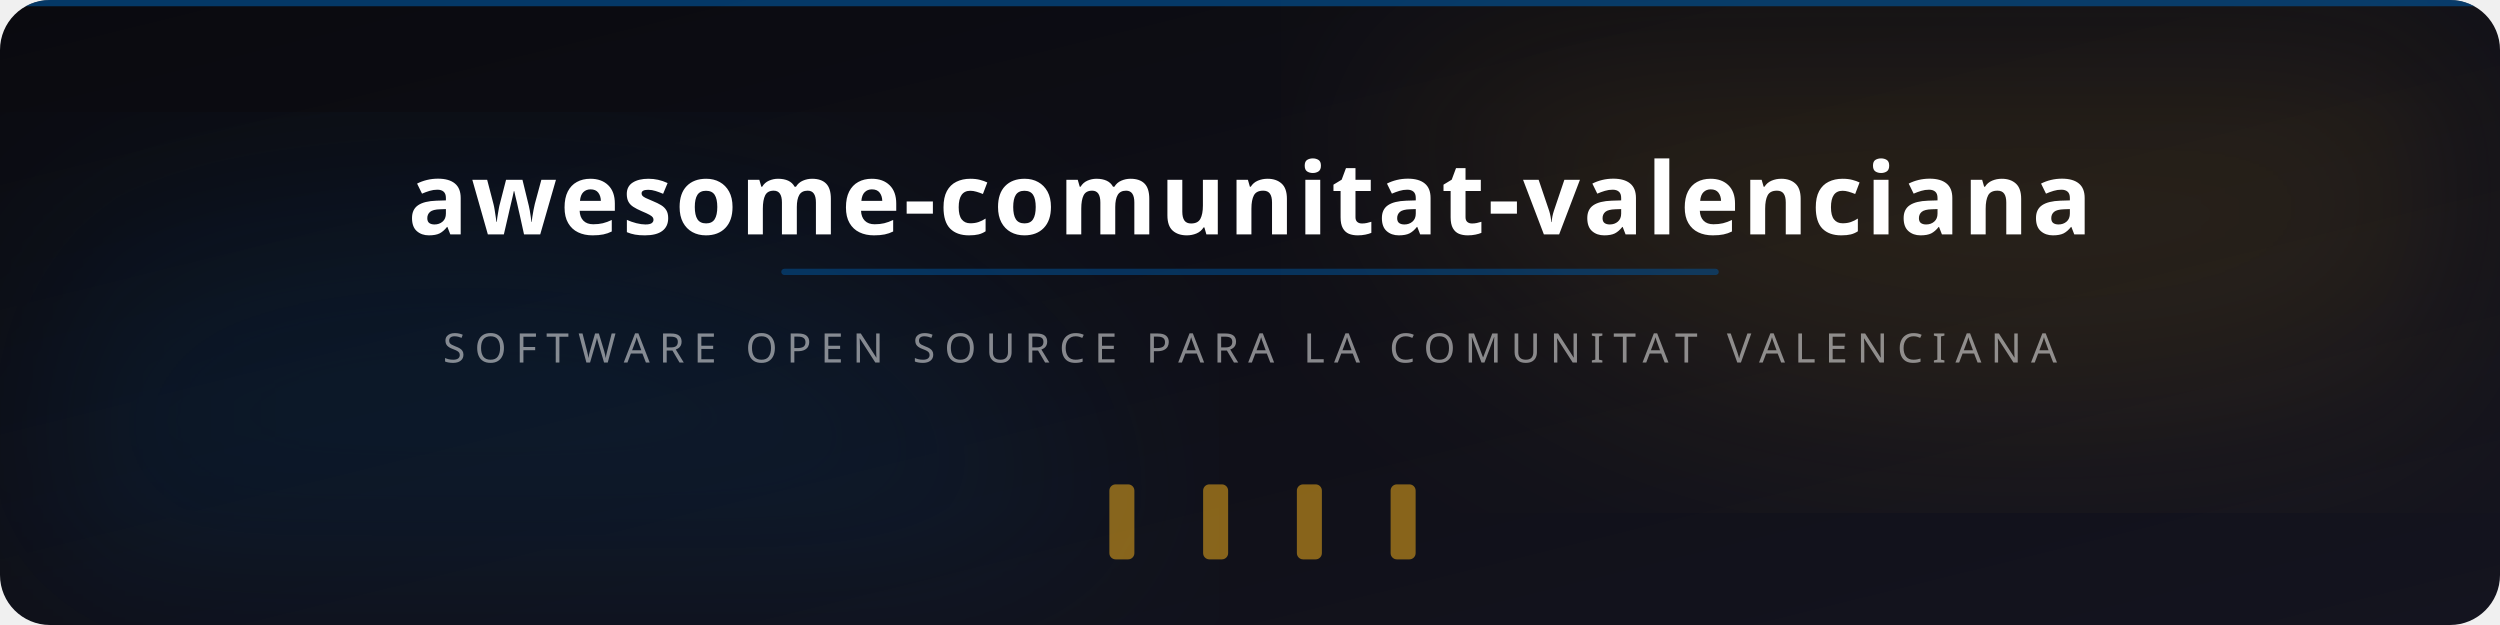
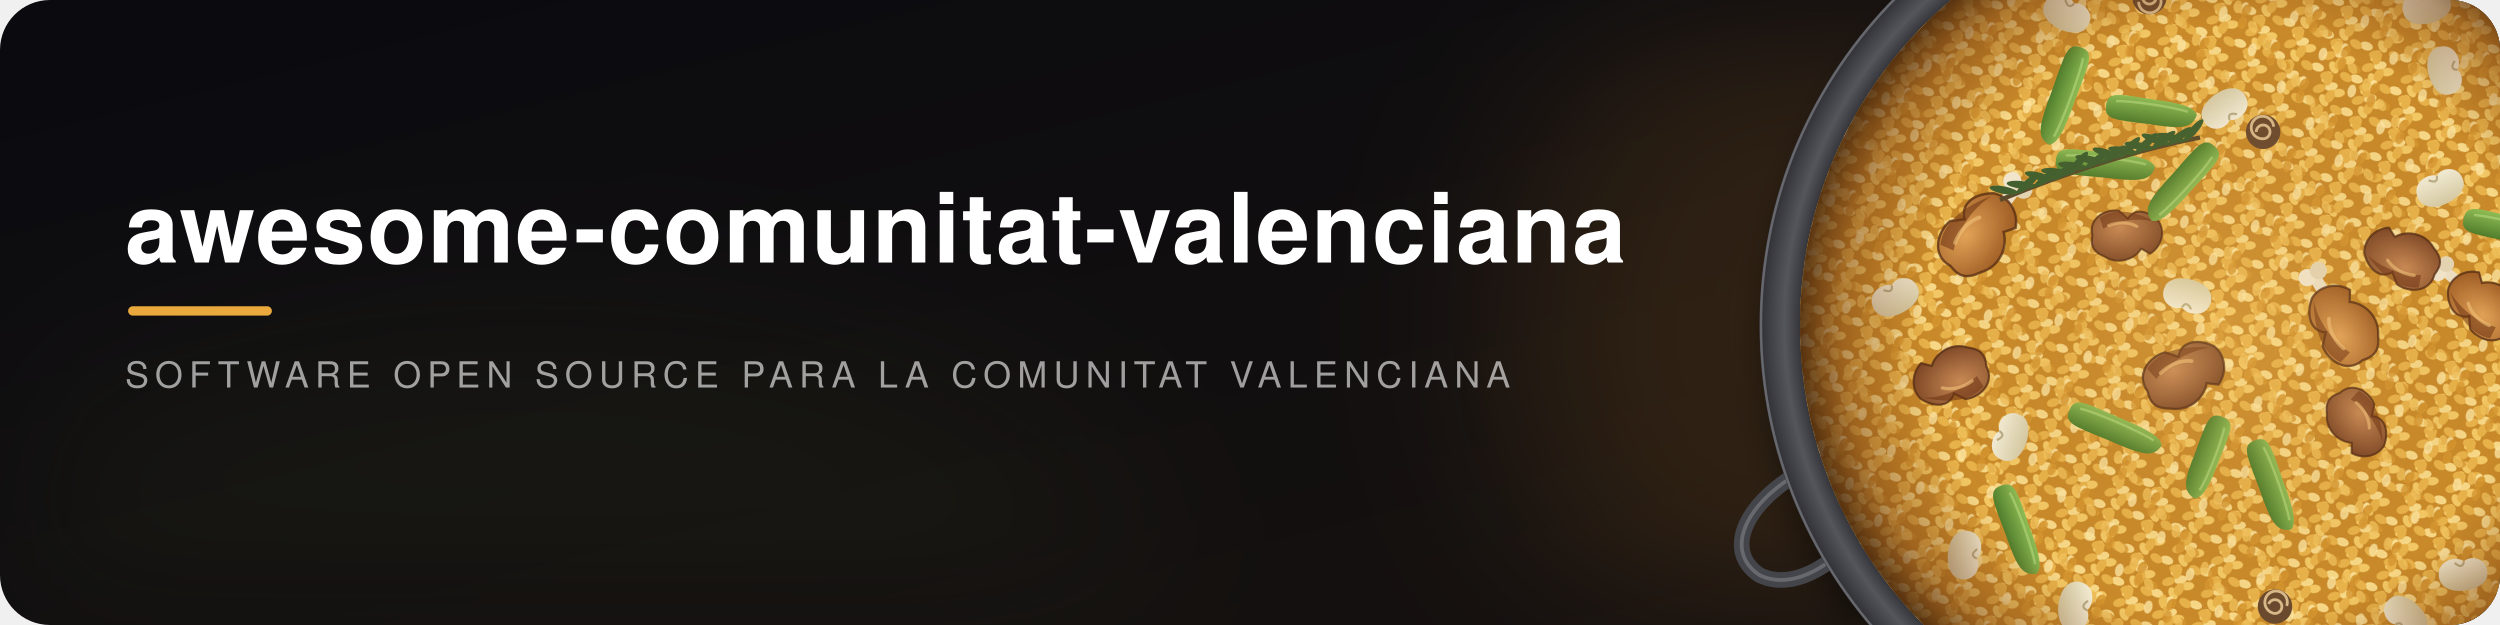
<svg xmlns="http://www.w3.org/2000/svg" viewBox="0 0 800 200" width="800" height="200">
  <defs>
-     <clipPath id="r">
+     <clipPath id="c-clip">
      <rect width="800" height="200" rx="16" />
    </clipPath>
-     <linearGradient id="bg" x1="0%" y1="0%" x2="100%" y2="100%">
+     <clipPath id="c-rice">
+       <circle cx="712" cy="104" r="136" />
+     </clipPath>
+     <linearGradient id="c-bg" x1="0" y1="0" x2="1" y2="1">
      <stop offset="0%" stop-color="#0a0a0f" />
-       <stop offset="100%" stop-color="#14141f" />
+       <stop offset="100%" stop-color="#17120f" />
    </linearGradient>
-     <filter id="b1">
-       <feGaussianBlur stdDeviation="40" />
+     <pattern id="c-grain" width="13" height="11" patternUnits="userSpaceOnUse" patternTransform="rotate(17)">
+       <rect width="13" height="11" fill="#c98a2a" />
+       <ellipse cx="5.5" cy="0.3" rx="2.1" ry="1.35" fill="#f3c865" transform="rotate(47 5.5 0.3)" />
+       <ellipse cx="5.5" cy="11.3" rx="2.1" ry="1.35" fill="#f3c865" transform="rotate(47 5.5 11.3)" />
+       <ellipse cx="0.5" cy="1.7" rx="2.1" ry="1.35" fill="#f7d887" transform="rotate(2 0.5 1.7)" />
+       <ellipse cx="0.5" cy="12.7" rx="2.1" ry="1.35" fill="#f7d887" transform="rotate(2 0.5 12.7)" />
+       <ellipse cx="13.5" cy="1.7" rx="2.1" ry="1.35" fill="#f7d887" transform="rotate(2 13.5 1.7)" />
+       <ellipse cx="13.5" cy="12.7" rx="2.1" ry="1.35" fill="#f7d887" transform="rotate(2 13.5 12.7)" />
+       <ellipse cx="4.2" cy="3.9" rx="2.1" ry="1.35" fill="#f3c865" transform="rotate(112 4.2 3.9)" />
+       <ellipse cx="6.5" cy="6.4" rx="2.1" ry="1.35" fill="#f7d887" transform="rotate(153 6.5 6.4)" />
+       <ellipse cx="9.3" cy="7.7" rx="2.1" ry="1.35" fill="#f3c865" transform="rotate(158 9.3 7.7)" />
+       <ellipse cx="4.9" cy="4.5" rx="2.1" ry="1.35" fill="#e8b24a" transform="rotate(95 4.9 4.5)" />
+       <ellipse cx="7.0" cy="9.5" rx="2.1" ry="1.35" fill="#e8b24a" transform="rotate(96 7.0 9.5)" />
+       <ellipse cx="7.0" cy="-1.5" rx="2.1" ry="1.35" fill="#e8b24a" transform="rotate(96 7.0 -1.5)" />
+       <ellipse cx="6.9" cy="9.4" rx="2.1" ry="1.35" fill="#e8b24a" transform="rotate(110 6.9 9.4)" />
+       <ellipse cx="6.9" cy="-1.6" rx="2.1" ry="1.35" fill="#e8b24a" transform="rotate(110 6.9 -1.6)" />
+       <ellipse cx="3.0" cy="8.1" rx="2.1" ry="1.35" fill="#e8b24a" transform="rotate(146 3.0 8.1)" />
+       <ellipse cx="3.0" cy="-2.9" rx="2.1" ry="1.35" fill="#e8b24a" transform="rotate(146 3.0 -2.9)" />
+       <ellipse cx="4.1" cy="3.5" rx="2.1" ry="1.35" fill="#e8b24a" transform="rotate(166 4.1 3.5)" />
+       <ellipse cx="10.1" cy="2.1" rx="2.1" ry="1.35" fill="#e8b24a" transform="rotate(17 10.1 2.1)" />
+       <ellipse cx="10.1" cy="13.1" rx="2.1" ry="1.35" fill="#e8b24a" transform="rotate(17 10.1 13.1)" />
+       <ellipse cx="-2.9" cy="2.1" rx="2.1" ry="1.35" fill="#e8b24a" transform="rotate(17 -2.9 2.1)" />
+       <ellipse cx="-2.9" cy="13.1" rx="2.1" ry="1.35" fill="#e8b24a" transform="rotate(17 -2.9 13.1)" />
+     </pattern>
+     <pattern id="c-grain2" width="17" height="15" patternUnits="userSpaceOnUse" patternTransform="rotate(-38)">
+       <ellipse cx="2.3" cy="1.3" rx="2.1" ry="1.35" fill="#d4952f" transform="rotate(70 2.3 1.3)" />
+       <ellipse cx="2.3" cy="16.3" rx="2.1" ry="1.35" fill="#d4952f" transform="rotate(70 2.3 16.3)" />
+       <ellipse cx="19.3" cy="1.3" rx="2.1" ry="1.35" fill="#d4952f" transform="rotate(70 19.3 1.3)" />
+       <ellipse cx="19.3" cy="16.3" rx="2.1" ry="1.35" fill="#d4952f" transform="rotate(70 19.3 16.3)" />
+       <ellipse cx="14.1" cy="6.3" rx="2.1" ry="1.35" fill="#fbe3a0" transform="rotate(142 14.1 6.3)" />
+       <ellipse cx="-2.9" cy="6.3" rx="2.1" ry="1.35" fill="#fbe3a0" transform="rotate(142 -2.9 6.3)" />
+       <ellipse cx="3.4" cy="9.4" rx="2.1" ry="1.35" fill="#fbe3a0" transform="rotate(144 3.4 9.4)" />
+       <ellipse cx="3.4" cy="10.2" rx="2.1" ry="1.35" fill="#d4952f" transform="rotate(164 3.4 10.2)" />
+       <ellipse cx="2.0" cy="7.6" rx="2.1" ry="1.35" fill="#efbf5a" transform="rotate(136 2.0 7.6)" />
+       <ellipse cx="19.0" cy="7.6" rx="2.1" ry="1.35" fill="#efbf5a" transform="rotate(136 19.0 7.6)" />
+       <ellipse cx="17.0" cy="12.5" rx="2.1" ry="1.35" fill="#d4952f" transform="rotate(145 17.0 12.5)" />
+       <ellipse cx="17.0" cy="-2.5" rx="2.1" ry="1.35" fill="#d4952f" transform="rotate(145 17.0 -2.5)" />
+       <ellipse cx="-0.0" cy="12.5" rx="2.1" ry="1.35" fill="#d4952f" transform="rotate(145 -0.0 12.5)" />
+       <ellipse cx="-0.0" cy="-2.5" rx="2.1" ry="1.35" fill="#d4952f" transform="rotate(145 -0.0 -2.5)" />
+       <ellipse cx="1.8" cy="0.6" rx="2.1" ry="1.35" fill="#efbf5a" transform="rotate(99 1.8 0.6)" />
+       <ellipse cx="1.8" cy="15.6" rx="2.1" ry="1.35" fill="#efbf5a" transform="rotate(99 1.8 15.6)" />
+       <ellipse cx="18.8" cy="0.6" rx="2.1" ry="1.35" fill="#efbf5a" transform="rotate(99 18.8 0.6)" />
+       <ellipse cx="18.8" cy="15.6" rx="2.1" ry="1.35" fill="#efbf5a" transform="rotate(99 18.8 15.6)" />
+     </pattern>
+     <radialGradient id="c-burn" cx="712" cy="104" r="136" gradientUnits="userSpaceOnUse">
+       <stop offset="0%" stop-color="#ffd27a" stop-opacity="0.18" />
+       <stop offset="70%" stop-color="#8a4a12" stop-opacity="0" />
+       <stop offset="90%" stop-color="#6b3510" stop-opacity="0.45" />
+       <stop offset="100%" stop-color="#3a1c08" stop-opacity="0.8" />
+     </radialGradient>
+     <radialGradient id="c-rim" cx="712" cy="104" r="150" gradientUnits="userSpaceOnUse">
+       <stop offset="88%" stop-color="#1c1c20" />
+       <stop offset="94%" stop-color="#55565c" />
+       <stop offset="100%" stop-color="#2a2a2f" />
+     </radialGradient>
+     <linearGradient id="c-bean" x1="0" y1="0" x2="0" y2="1">
+       <stop offset="0%" stop-color="#8fbd55" />
+       <stop offset="100%" stop-color="#4f7d2c" />
+     </linearGradient>
+     <linearGradient id="c-garr" x1="0" y1="0" x2="0" y2="1">
+       <stop offset="0%" stop-color="#f4eed8" />
+       <stop offset="100%" stop-color="#d6cba4" />
+     </linearGradient>
+     <radialGradient id="c-chk" cx="0.4" cy="0.35" r="0.7">
+       <stop offset="0%" stop-color="#e3a458" />
+       <stop offset="100%" stop-color="#9c5a22" />
+     </radialGradient>
+     <radialGradient id="c-rab" cx="0.4" cy="0.35" r="0.7">
+       <stop offset="0%" stop-color="#c98a55" />
+       <stop offset="100%" stop-color="#7a4424" />
+     </radialGradient>
+     <filter id="c-glow" x="-50%" y="-50%" width="200%" height="200%">
+       <feGaussianBlur stdDeviation="30" />
+     </filter>
+     <filter id="c-shadow" x="-20%" y="-20%" width="140%" height="140%">
+       <feGaussianBlur stdDeviation="6" />
    </filter>
  </defs>
-   <g clip-path="url(#r)">
-     <rect width="800" height="200" fill="url(#bg)" />
-     <ellipse cx="150" cy="180" rx="200" ry="120" fill="#0056A0" opacity="0.15" filter="url(#b1)" />
-     <ellipse cx="650" cy="20" rx="200" ry="120" fill="#FFB81C" opacity="0.1" filter="url(#b1)" />
-     <rect width="800" height="2" fill="#0056A0" opacity="0.6" />
-     <text x="400" y="75" text-anchor="middle" font-family="system-ui,sans-serif" font-size="32" fill="#fff" font-weight="700" letter-spacing="1">awesome-comunitat-valenciana</text>
-     <rect x="250" y="86" width="300" height="2" rx="1" fill="#0056A0" opacity="0.5" />
-     <text x="400" y="116" text-anchor="middle" font-family="system-ui,sans-serif" font-size="13" fill="rgba(255,255,255,0.5)" font-weight="300" letter-spacing="3">SOFTWARE OPEN SOURCE PARA LA COMUNITAT VALENCIANA</text>
-     <g fill="#FFB81C" opacity="0.5" transform="translate(400,155)">
-       <rect x="-45" y="0" width="8" height="24" rx="2" />
-       <rect x="-15" y="0" width="8" height="24" rx="2" />
-       <rect x="15" y="0" width="8" height="24" rx="2" />
-       <rect x="45" y="0" width="8" height="24" rx="2" />
+   <g clip-path="url(#c-clip)">
+     <rect width="800" height="200" fill="url(#c-bg)" />
+     <ellipse cx="712" cy="104" rx="230" ry="160" fill="#e0902e" opacity="0.14" filter="url(#c-glow)" />
+     <ellipse cx="170" cy="190" rx="200" ry="90" fill="#6b7f3a" opacity="0.08" filter="url(#c-glow)" />
+     <circle cx="716" cy="112" r="150" fill="#000" opacity="0.55" filter="url(#c-shadow)" />
+     <path d="M578,150 C559,160 551,176 563,184 C575,190 591,178 597,166" stroke="#44454b" stroke-width="5" fill="none" stroke-linecap="round" />
+     <path d="M578,150 C559,160 551,176 563,184 C575,190 591,178 597,166" stroke="#77787f" stroke-width="1.2" fill="none" stroke-linecap="round" opacity="0.7" />
+     <circle cx="712" cy="104" r="149" fill="url(#c-rim)" />
+     <circle cx="712" cy="104" r="148.5" fill="none" stroke="#8a8b92" stroke-width="0.8" opacity="0.6" />
+     <circle cx="712" cy="104" r="136" fill="url(#c-grain)" />
+     <circle cx="712" cy="104" r="136" fill="url(#c-grain2)" opacity="0.8" />
+     <g clip-path="url(#c-rice)">
+       <g transform="translate(699.0 120.3) rotate(333) scale(1.06)">
+         <path d="M-12,-1 C-13,-7 -7,-10 -2,-9 L1,-6 C4,-10 9,-8 12,-4 C14,0 12,5 8,7 L5,5 C2,9 -4,10 -8,7 C-12,5 -13,3 -12,-1 Z" fill="url(#c-rab)" stroke="#4a2410" stroke-width="0.7" stroke-opacity="0.7" />
+         <path d="M-9,-7 C-4,-10 3,-9 11,-4 C6,-6 -2,-6 -8,-3 Z" fill="#6b3212" opacity="0.55" />
+         <path d="M-6,-4 C-3,-5 1,-5 4,-3" stroke="#f3c37a" stroke-width="1.1" fill="none" opacity="0.6" stroke-linecap="round" />
+       </g>
+       <g transform="translate(794.7 97.4) rotate(221) scale(0.97)">
+         <path d="M8,-1.8 H17 V1.8 H8 Z" fill="#efe3c8" />
+         <circle cx="18" cy="-2" r="2.6" fill="#f3e8cf" />
+         <circle cx="18" cy="2" r="2.6" fill="#e6d7b6" />
+         <path d="M-12,-1 C-13,-7 -7,-10 -2,-9 L1,-6 C4,-10 9,-8 12,-4 C14,0 12,5 8,7 L5,5 C2,9 -4,10 -8,7 C-12,5 -13,3 -12,-1 Z" fill="url(#c-chk)" stroke="#4a2410" stroke-width="0.7" stroke-opacity="0.7" />
+         <path d="M-9,-7 C-4,-10 3,-9 11,-4 C6,-6 -2,-6 -8,-3 Z" fill="#6b3212" opacity="0.55" />
+         <path d="M-6,-4 C-3,-5 1,-5 4,-3" stroke="#f3c37a" stroke-width="1.1" fill="none" opacity="0.6" stroke-linecap="round" />
+       </g>
+       <g transform="translate(753.9 135.4) rotate(57) scale(0.91)">
+         <path d="M-12,-1 C-13,-7 -7,-10 -2,-9 L1,-6 C4,-10 9,-8 12,-4 C14,0 12,5 8,7 L5,5 C2,9 -4,10 -8,7 C-12,5 -13,3 -12,-1 Z" fill="url(#c-rab)" stroke="#4a2410" stroke-width="0.7" stroke-opacity="0.7" />
+         <path d="M-9,-7 C-4,-10 3,-9 11,-4 C6,-6 -2,-6 -8,-3 Z" fill="#6b3212" opacity="0.55" />
+         <path d="M-6,-4 C-3,-5 1,-5 4,-3" stroke="#f3c37a" stroke-width="1.1" fill="none" opacity="0.6" stroke-linecap="round" />
+       </g>
+       <g transform="translate(815.2 131.1) rotate(280) scale(1.01)">
+         <path d="M-12,-1 C-13,-7 -7,-10 -2,-9 L1,-6 C4,-10 9,-8 12,-4 C14,0 12,5 8,7 L5,5 C2,9 -4,10 -8,7 C-12,5 -13,3 -12,-1 Z" fill="url(#c-rab)" stroke="#4a2410" stroke-width="0.7" stroke-opacity="0.7" />
+         <path d="M-9,-7 C-4,-10 3,-9 11,-4 C6,-6 -2,-6 -8,-3 Z" fill="#6b3212" opacity="0.55" />
+         <path d="M-6,-4 C-3,-5 1,-5 4,-3" stroke="#f3c37a" stroke-width="1.1" fill="none" opacity="0.6" stroke-linecap="round" />
+       </g>
+       <g transform="translate(750.2 103.9) rotate(238) scale(1.06)">
+         <path d="M8,-1.8 H17 V1.8 H8 Z" fill="#efe3c8" />
+         <circle cx="18" cy="-2" r="2.6" fill="#f3e8cf" />
+         <circle cx="18" cy="2" r="2.6" fill="#e6d7b6" />
+         <path d="M-12,-1 C-13,-7 -7,-10 -2,-9 L1,-6 C4,-10 9,-8 12,-4 C14,0 12,5 8,7 L5,5 C2,9 -4,10 -8,7 C-12,5 -13,3 -12,-1 Z" fill="url(#c-chk)" stroke="#4a2410" stroke-width="0.7" stroke-opacity="0.7" />
+         <path d="M-9,-7 C-4,-10 3,-9 11,-4 C6,-6 -2,-6 -8,-3 Z" fill="#6b3212" opacity="0.55" />
+         <path d="M-6,-4 C-3,-5 1,-5 4,-3" stroke="#f3c37a" stroke-width="1.1" fill="none" opacity="0.6" stroke-linecap="round" />
+       </g>
+       <g transform="translate(768.8 82.2) rotate(204) scale(0.97)">
+         <path d="M-12,-1 C-13,-7 -7,-10 -2,-9 L1,-6 C4,-10 9,-8 12,-4 C14,0 12,5 8,7 L5,5 C2,9 -4,10 -8,7 C-12,5 -13,3 -12,-1 Z" fill="url(#c-rab)" stroke="#4a2410" stroke-width="0.7" stroke-opacity="0.7" />
+         <path d="M-9,-7 C-4,-10 3,-9 11,-4 C6,-6 -2,-6 -8,-3 Z" fill="#6b3212" opacity="0.55" />
+         <path d="M-6,-4 C-3,-5 1,-5 4,-3" stroke="#f3c37a" stroke-width="1.1" fill="none" opacity="0.6" stroke-linecap="round" />
+       </g>
+       <g transform="translate(624.3 120.1) rotate(161) scale(0.97)">
+         <path d="M-12,-1 C-13,-7 -7,-10 -2,-9 L1,-6 C4,-10 9,-8 12,-4 C14,0 12,5 8,7 L5,5 C2,9 -4,10 -8,7 C-12,5 -13,3 -12,-1 Z" fill="url(#c-rab)" stroke="#4a2410" stroke-width="0.7" stroke-opacity="0.7" />
+         <path d="M-9,-7 C-4,-10 3,-9 11,-4 C6,-6 -2,-6 -8,-3 Z" fill="#6b3212" opacity="0.55" />
+         <path d="M-6,-4 C-3,-5 1,-5 4,-3" stroke="#f3c37a" stroke-width="1.1" fill="none" opacity="0.6" stroke-linecap="round" />
+       </g>
+       <g transform="translate(680.4 75.4) rotate(356) scale(0.90)">
+         <path d="M-12,-1 C-13,-7 -7,-10 -2,-9 L1,-6 C4,-10 9,-8 12,-4 C14,0 12,5 8,7 L5,5 C2,9 -4,10 -8,7 C-12,5 -13,3 -12,-1 Z" fill="url(#c-rab)" stroke="#4a2410" stroke-width="0.7" stroke-opacity="0.7" />
+         <path d="M-9,-7 C-4,-10 3,-9 11,-4 C6,-6 -2,-6 -8,-3 Z" fill="#6b3212" opacity="0.55" />
+         <path d="M-6,-4 C-3,-5 1,-5 4,-3" stroke="#f3c37a" stroke-width="1.1" fill="none" opacity="0.6" stroke-linecap="round" />
+       </g>
+       <g transform="translate(633.3 75.2) rotate(308) scale(1.12)">
+         <path d="M8,-1.8 H17 V1.8 H8 Z" fill="#efe3c8" />
+         <circle cx="18" cy="-2" r="2.6" fill="#f3e8cf" />
+         <circle cx="18" cy="2" r="2.6" fill="#e6d7b6" />
+         <path d="M-12,-1 C-13,-7 -7,-10 -2,-9 L1,-6 C4,-10 9,-8 12,-4 C14,0 12,5 8,7 L5,5 C2,9 -4,10 -8,7 C-12,5 -13,3 -12,-1 Z" fill="url(#c-chk)" stroke="#4a2410" stroke-width="0.7" stroke-opacity="0.7" />
+         <path d="M-9,-7 C-4,-10 3,-9 11,-4 C6,-6 -2,-6 -8,-3 Z" fill="#6b3212" opacity="0.55" />
+         <path d="M-6,-4 C-3,-5 1,-5 4,-3" stroke="#f3c37a" stroke-width="1.1" fill="none" opacity="0.6" stroke-linecap="round" />
+       </g>
+       <g transform="translate(801.8 73.0) rotate(13)">
+         <path d="M-13.8,0 C-13.8,-4.5 -10.8,-4.2 0,-4 C10.8,-4.2 13.8,-3 14.8,-1 C13.8,3.5 10.8,4.2 0,4 C-10.8,4.2 -13.8,4.5 -13.8,0 Z" fill="url(#c-bean)" />
+         <path d="M-10.8,-1.8 C-6.9,-2.6 6.9,-2.6 11.8,-1.6" stroke="#b5d97e" stroke-width="0.8" fill="none" opacity="0.6" />
+       </g>
+       <g transform="translate(676.3 137.2) rotate(23)">
+         <path d="M-15.3,0 C-15.3,-4.5 -12.3,-4.2 0,-4 C12.3,-4.2 15.3,-3 16.3,-1 C15.3,3.5 12.3,4.2 0,4 C-12.3,4.2 -15.3,4.5 -15.3,0 Z" fill="url(#c-bean)" />
+         <path d="M-12.3,-1.8 C-7.7,-2.6 7.7,-2.6 13.3,-1.6" stroke="#b5d97e" stroke-width="0.8" fill="none" opacity="0.6" />
+       </g>
+       <g transform="translate(660.5 30.1) rotate(110)">
+         <path d="M-15.9,0 C-15.9,-4.5 -12.9,-4.2 0,-4 C12.9,-4.2 15.9,-3 16.9,-1 C15.9,3.5 12.9,4.2 0,4 C-12.9,4.2 -15.9,4.5 -15.9,0 Z" fill="url(#c-bean)" />
+         <path d="M-12.9,-1.8 C-8.0,-2.6 8.0,-2.6 13.9,-1.6" stroke="#b5d97e" stroke-width="0.8" fill="none" opacity="0.6" />
+       </g>
+       <g transform="translate(726.7 154.9) rotate(70)">
+         <path d="M-14.9,0 C-14.9,-4.5 -11.9,-4.2 0,-4 C11.9,-4.2 14.9,-3 15.9,-1 C14.9,3.5 11.9,4.2 0,4 C-11.9,4.2 -14.9,4.5 -14.9,0 Z" fill="url(#c-bean)" />
+         <path d="M-11.9,-1.8 C-7.5,-2.6 7.5,-2.6 12.9,-1.6" stroke="#b5d97e" stroke-width="0.8" fill="none" opacity="0.6" />
+       </g>
+       <g transform="translate(645.4 169.2) rotate(70)">
+         <path d="M-14.7,0 C-14.7,-4.5 -11.7,-4.2 0,-4 C11.7,-4.2 14.7,-3 15.7,-1 C14.7,3.5 11.7,4.2 0,4 C-11.7,4.2 -14.7,4.5 -14.7,0 Z" fill="url(#c-bean)" />
+         <path d="M-11.7,-1.8 C-7.3,-2.6 7.3,-2.6 12.7,-1.6" stroke="#b5d97e" stroke-width="0.8" fill="none" opacity="0.6" />
+       </g>
+       <g transform="translate(822.1 101.6) rotate(94)">
+         <path d="M-16.7,0 C-16.7,-4.5 -13.7,-4.2 0,-4 C13.7,-4.2 16.7,-3 17.7,-1 C16.7,3.5 13.7,4.2 0,4 C-13.7,4.2 -16.7,4.5 -16.7,0 Z" fill="url(#c-bean)" />
+         <path d="M-13.7,-1.8 C-8.4,-2.6 8.4,-2.6 14.7,-1.6" stroke="#b5d97e" stroke-width="0.8" fill="none" opacity="0.6" />
+       </g>
+       <g transform="translate(706.4 145.8) rotate(111)">
+         <path d="M-13.3,0 C-13.3,-4.5 -10.3,-4.2 0,-4 C10.3,-4.2 13.3,-3 14.3,-1 C13.3,3.5 10.3,4.2 0,4 C-10.3,4.2 -13.3,4.5 -13.3,0 Z" fill="url(#c-bean)" />
+         <path d="M-10.3,-1.8 C-6.6,-2.6 6.6,-2.6 11.3,-1.6" stroke="#b5d97e" stroke-width="0.8" fill="none" opacity="0.6" />
+       </g>
+       <g transform="translate(687.9 35.7) rotate(8)">
+         <path d="M-14.1,0 C-14.1,-4.5 -11.1,-4.2 0,-4 C11.1,-4.2 14.1,-3 15.1,-1 C14.1,3.5 11.1,4.2 0,4 C-11.1,4.2 -14.1,4.5 -14.1,0 Z" fill="url(#c-bean)" />
+         <path d="M-11.1,-1.8 C-7.1,-2.6 7.1,-2.6 12.1,-1.6" stroke="#b5d97e" stroke-width="0.8" fill="none" opacity="0.6" />
+       </g>
+       <g transform="translate(698.5 58.0) rotate(132)">
+         <path d="M-15.1,0 C-15.1,-4.5 -12.1,-4.2 0,-4 C12.1,-4.2 15.1,-3 16.1,-1 C15.1,3.5 12.1,4.2 0,4 C-12.1,4.2 -15.1,4.5 -15.1,0 Z" fill="url(#c-bean)" />
+         <path d="M-12.1,-1.8 C-7.5,-2.6 7.5,-2.6 13.1,-1.6" stroke="#b5d97e" stroke-width="0.8" fill="none" opacity="0.6" />
+       </g>
+       <g transform="translate(673.2 52.8) rotate(6)">
+         <path d="M-15.4,0 C-15.4,-4.5 -12.4,-4.2 0,-4 C12.4,-4.2 15.4,-3 16.4,-1 C15.4,3.5 12.4,4.2 0,4 C-12.4,4.2 -15.4,4.5 -15.4,0 Z" fill="url(#c-bean)" />
+         <path d="M-12.4,-1.8 C-7.7,-2.6 7.7,-2.6 13.4,-1.6" stroke="#b5d97e" stroke-width="0.8" fill="none" opacity="0.6" />
+       </g>
+       <g transform="translate(660.6 5.2) rotate(26)">
+         <path d="M-7.5,-1 C-7.5,-6.5 -1,-7 1,-5 C3.5,-7 9,-5 8,0 C7.5,5.5 -7.5,6.5 -7.5,-1 Z" fill="url(#c-garr)" />
+         <path d="M-2,-4.8 C-0.5,-3.2 0.5,-3.2 1,-5" stroke="#b9ad86" stroke-width="0.7" fill="none" />
+       </g>
+       <g transform="translate(776.5 3.2) rotate(347)">
+         <path d="M-7.5,-1 C-7.5,-6.5 -1,-7 1,-5 C3.5,-7 9,-5 8,0 C7.5,5.5 -7.5,6.5 -7.5,-1 Z" fill="url(#c-garr)" />
+         <path d="M-2,-4.8 C-0.5,-3.2 0.5,-3.2 1,-5" stroke="#b9ad86" stroke-width="0.7" fill="none" />
+       </g>
+       <g transform="translate(700.5 93.8) rotate(195)">
+         <path d="M-7.5,-1 C-7.5,-6.5 -1,-7 1,-5 C3.5,-7 9,-5 8,0 C7.5,5.5 -7.5,6.5 -7.5,-1 Z" fill="url(#c-garr)" />
+         <path d="M-2,-4.8 C-0.5,-3.2 0.5,-3.2 1,-5" stroke="#b9ad86" stroke-width="0.7" fill="none" />
+       </g>
+       <g transform="translate(819.8 68.1) rotate(52)">
+         <path d="M-7.5,-1 C-7.5,-6.5 -1,-7 1,-5 C3.5,-7 9,-5 8,0 C7.5,5.5 -7.5,6.5 -7.5,-1 Z" fill="url(#c-garr)" />
+         <path d="M-2,-4.8 C-0.5,-3.2 0.5,-3.2 1,-5" stroke="#b9ad86" stroke-width="0.7" fill="none" />
+       </g>
+       <g transform="translate(781.0 61.2) rotate(335)">
+         <path d="M-7.5,-1 C-7.5,-6.5 -1,-7 1,-5 C3.5,-7 9,-5 8,0 C7.5,5.5 -7.5,6.5 -7.5,-1 Z" fill="url(#c-garr)" />
+         <path d="M-2,-4.8 C-0.5,-3.2 0.5,-3.2 1,-5" stroke="#b9ad86" stroke-width="0.7" fill="none" />
+       </g>
+       <g transform="translate(711.5 33.7) rotate(146)">
+         <path d="M-7.5,-1 C-7.5,-6.5 -1,-7 1,-5 C3.5,-7 9,-5 8,0 C7.5,5.5 -7.5,6.5 -7.5,-1 Z" fill="url(#c-garr)" />
+         <path d="M-2,-4.8 C-0.5,-3.2 0.5,-3.2 1,-5" stroke="#b9ad86" stroke-width="0.7" fill="none" />
+       </g>
+       <g transform="translate(644.2 140.5) rotate(289)">
+         <path d="M-7.5,-1 C-7.5,-6.5 -1,-7 1,-5 C3.5,-7 9,-5 8,0 C7.5,5.5 -7.5,6.5 -7.5,-1 Z" fill="url(#c-garr)" />
+         <path d="M-2,-4.8 C-0.5,-3.2 0.5,-3.2 1,-5" stroke="#b9ad86" stroke-width="0.7" fill="none" />
+       </g>
+       <g transform="translate(781.3 22.5) rotate(77)">
+         <path d="M-7.5,-1 C-7.5,-6.5 -1,-7 1,-5 C3.5,-7 9,-5 8,0 C7.5,5.5 -7.5,6.5 -7.5,-1 Z" fill="url(#c-garr)" />
+         <path d="M-2,-4.8 C-0.5,-3.2 0.5,-3.2 1,-5" stroke="#b9ad86" stroke-width="0.7" fill="none" />
+       </g>
+       <g transform="translate(606.7 96.2) rotate(333)">
+         <path d="M-7.5,-1 C-7.5,-6.5 -1,-7 1,-5 C3.5,-7 9,-5 8,0 C7.5,5.5 -7.5,6.5 -7.5,-1 Z" fill="url(#c-garr)" />
+         <path d="M-2,-4.8 C-0.5,-3.2 0.5,-3.2 1,-5" stroke="#b9ad86" stroke-width="0.7" fill="none" />
+       </g>
+       <g transform="translate(770.8 197.0) rotate(225)">
+         <path d="M-7.5,-1 C-7.5,-6.5 -1,-7 1,-5 C3.5,-7 9,-5 8,0 C7.5,5.5 -7.5,6.5 -7.5,-1 Z" fill="url(#c-garr)" />
+         <path d="M-2,-4.8 C-0.5,-3.2 0.5,-3.2 1,-5" stroke="#b9ad86" stroke-width="0.7" fill="none" />
+       </g>
+       <g transform="translate(663.1 193.4) rotate(100)">
+         <path d="M-7.5,-1 C-7.5,-6.5 -1,-7 1,-5 C3.5,-7 9,-5 8,0 C7.5,5.5 -7.5,6.5 -7.5,-1 Z" fill="url(#c-garr)" />
+         <path d="M-2,-4.8 C-0.5,-3.2 0.5,-3.2 1,-5" stroke="#b9ad86" stroke-width="0.7" fill="none" />
+       </g>
+       <g transform="translate(627.7 177.2) rotate(96)">
+         <path d="M-7.5,-1 C-7.5,-6.5 -1,-7 1,-5 C3.5,-7 9,-5 8,0 C7.5,5.5 -7.5,6.5 -7.5,-1 Z" fill="url(#c-garr)" />
+         <path d="M-2,-4.8 C-0.5,-3.2 0.5,-3.2 1,-5" stroke="#b9ad86" stroke-width="0.7" fill="none" />
+       </g>
+       <g transform="translate(788.0 184.7) rotate(354)">
+         <path d="M-7.5,-1 C-7.5,-6.5 -1,-7 1,-5 C3.5,-7 9,-5 8,0 C7.5,5.5 -7.5,6.5 -7.5,-1 Z" fill="url(#c-garr)" />
+         <path d="M-2,-4.8 C-0.5,-3.2 0.5,-3.2 1,-5" stroke="#b9ad86" stroke-width="0.7" fill="none" />
+       </g>
+       <g transform="translate(806.9 158.3) rotate(81)">
+         <path d="M-7.5,-1 C-7.5,-6.5 -1,-7 1,-5 C3.5,-7 9,-5 8,0 C7.5,5.5 -7.5,6.5 -7.5,-1 Z" fill="url(#c-garr)" />
+         <path d="M-2,-4.8 C-0.5,-3.2 0.5,-3.2 1,-5" stroke="#b9ad86" stroke-width="0.7" fill="none" />
+       </g>
+       <g transform="translate(728.0 194.1) rotate(202)">
+         <circle r="5.5" fill="#6a4a2e" />
+         <path d="M0,0 m2.2,0 a2.2,2.2 0 1 1 -2.2,-2.2 a3.6,3.6 0 1 1 -3.4,3.8" stroke="#d9b98a" stroke-width="0.9" fill="none" />
+       </g>
+       <g transform="translate(724.2 42.2) rotate(179)">
+         <circle r="5.5" fill="#6a4a2e" />
+         <path d="M0,0 m2.2,0 a2.2,2.2 0 1 1 -2.2,-2.2 a3.6,3.6 0 1 1 -3.4,3.8" stroke="#d9b98a" stroke-width="0.9" fill="none" />
+       </g>
+       <g transform="translate(687.8 -0.9) rotate(2)">
+         <circle r="5.5" fill="#6a4a2e" />
+         <path d="M0,0 m2.2,0 a2.2,2.2 0 1 1 -2.2,-2.2 a3.6,3.6 0 1 1 -3.4,3.8" stroke="#d9b98a" stroke-width="0.9" fill="none" />
+       </g>
+       <path d="M640,64 Q674,50 704,44" stroke="#5a4a2a" stroke-width="1.4" fill="none" />
+       <ellipse cx="0" cy="-4.5" rx="1.2" ry="4.6" fill="#40602f" transform="translate(645.6 61.7) rotate(-79)" />
+       <ellipse cx="0" cy="-4.5" rx="1.2" ry="4.6" fill="#40602f" transform="translate(645.6 61.7) rotate(48)" />
+       <ellipse cx="0" cy="-4.5" rx="1.2" ry="4.6" fill="#40602f" transform="translate(651.2 59.6) rotate(-84)" />
+       <ellipse cx="0" cy="-4.5" rx="1.2" ry="4.6" fill="#40602f" transform="translate(651.2 59.6) rotate(54)" />
+       <ellipse cx="0" cy="-4.5" rx="1.2" ry="4.6" fill="#40602f" transform="translate(656.8 57.5) rotate(-76)" />
+       <ellipse cx="0" cy="-4.5" rx="1.2" ry="4.6" fill="#40602f" transform="translate(656.8 57.5) rotate(55)" />
+       <ellipse cx="0" cy="-4.5" rx="1.2" ry="4.6" fill="#40602f" transform="translate(662.2 55.6) rotate(-83)" />
+       <ellipse cx="0" cy="-4.5" rx="1.2" ry="4.6" fill="#40602f" transform="translate(662.2 55.6) rotate(40)" />
+       <ellipse cx="0" cy="-4.5" rx="1.2" ry="4.6" fill="#40602f" transform="translate(667.6 53.7) rotate(-82)" />
+       <ellipse cx="0" cy="-4.5" rx="1.2" ry="4.6" fill="#40602f" transform="translate(667.6 53.7) rotate(54)" />
+       <ellipse cx="0" cy="-4.5" rx="1.2" ry="4.6" fill="#40602f" transform="translate(673.0 52.0) rotate(-78)" />
+       <ellipse cx="0" cy="-4.5" rx="1.2" ry="4.6" fill="#40602f" transform="translate(673.0 52.0) rotate(54)" />
+       <ellipse cx="0" cy="-4.5" rx="1.2" ry="4.6" fill="#40602f" transform="translate(678.3 50.4) rotate(-72)" />
+       <ellipse cx="0" cy="-4.5" rx="1.2" ry="4.6" fill="#40602f" transform="translate(678.3 50.4) rotate(45)" />
+       <ellipse cx="0" cy="-4.5" rx="1.2" ry="4.6" fill="#40602f" transform="translate(683.6 48.9) rotate(-81)" />
+       <ellipse cx="0" cy="-4.5" rx="1.2" ry="4.6" fill="#40602f" transform="translate(683.6 48.9) rotate(47)" />
+       <ellipse cx="0" cy="-4.5" rx="1.2" ry="4.6" fill="#40602f" transform="translate(688.8 47.5) rotate(-80)" />
+       <ellipse cx="0" cy="-4.5" rx="1.2" ry="4.6" fill="#40602f" transform="translate(688.8 47.5) rotate(53)" />
+       <ellipse cx="0" cy="-4.5" rx="1.2" ry="4.6" fill="#40602f" transform="translate(693.9 46.2) rotate(-70)" />
+       <ellipse cx="0" cy="-4.5" rx="1.2" ry="4.6" fill="#40602f" transform="translate(693.9 46.2) rotate(54)" />
+       <ellipse cx="0" cy="-4.5" rx="1.2" ry="4.6" fill="#40602f" transform="translate(699.0 45.1) rotate(-77)" />
+       <ellipse cx="0" cy="-4.5" rx="1.2" ry="4.6" fill="#40602f" transform="translate(699.0 45.1) rotate(41)" />
+       <circle cx="712" cy="104" r="136" fill="url(#c-burn)" />
    </g>
+     <text x="40" y="84" font-family="system-ui, -apple-system, 'Segoe UI', Helvetica, Arial, sans-serif" font-size="31" fill="#ffffff" font-weight="700" letter-spacing="0.5">awesome-comunitat-valenciana</text>
+     <rect x="41" y="98" width="46" height="3" rx="1.5" fill="#e9a93c" />
+     <text x="40" y="124" font-family="system-ui, -apple-system, 'Segoe UI', Helvetica, Arial, sans-serif" font-size="11.5" fill="#ffffff" fill-opacity="0.6" font-weight="400" letter-spacing="2">SOFTWARE OPEN SOURCE PARA LA COMUNITAT VALENCIANA</text>
  </g>
</svg>
